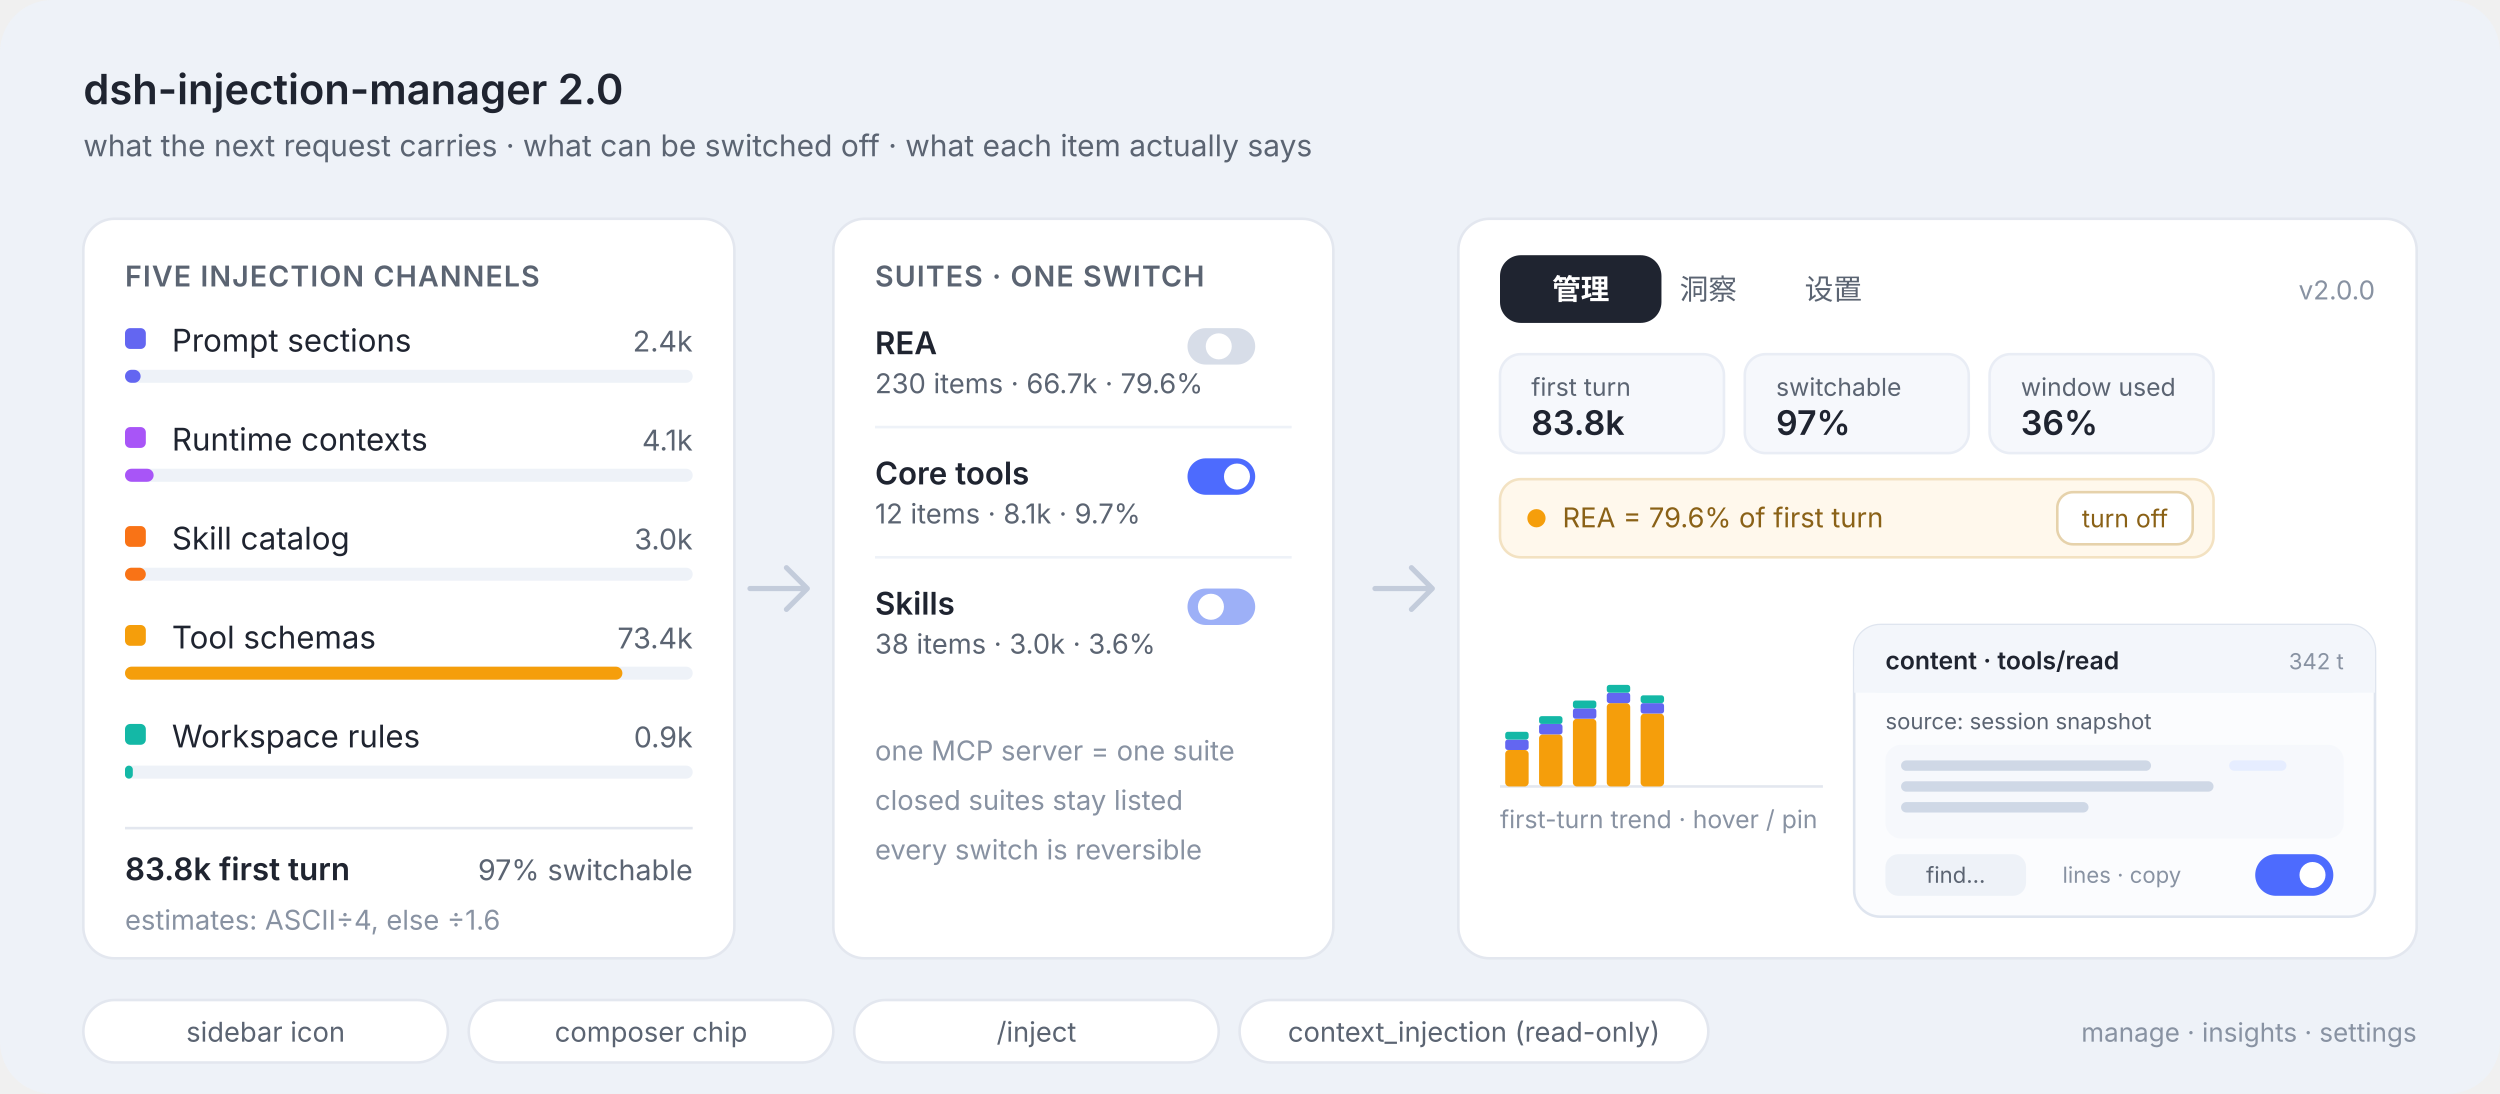
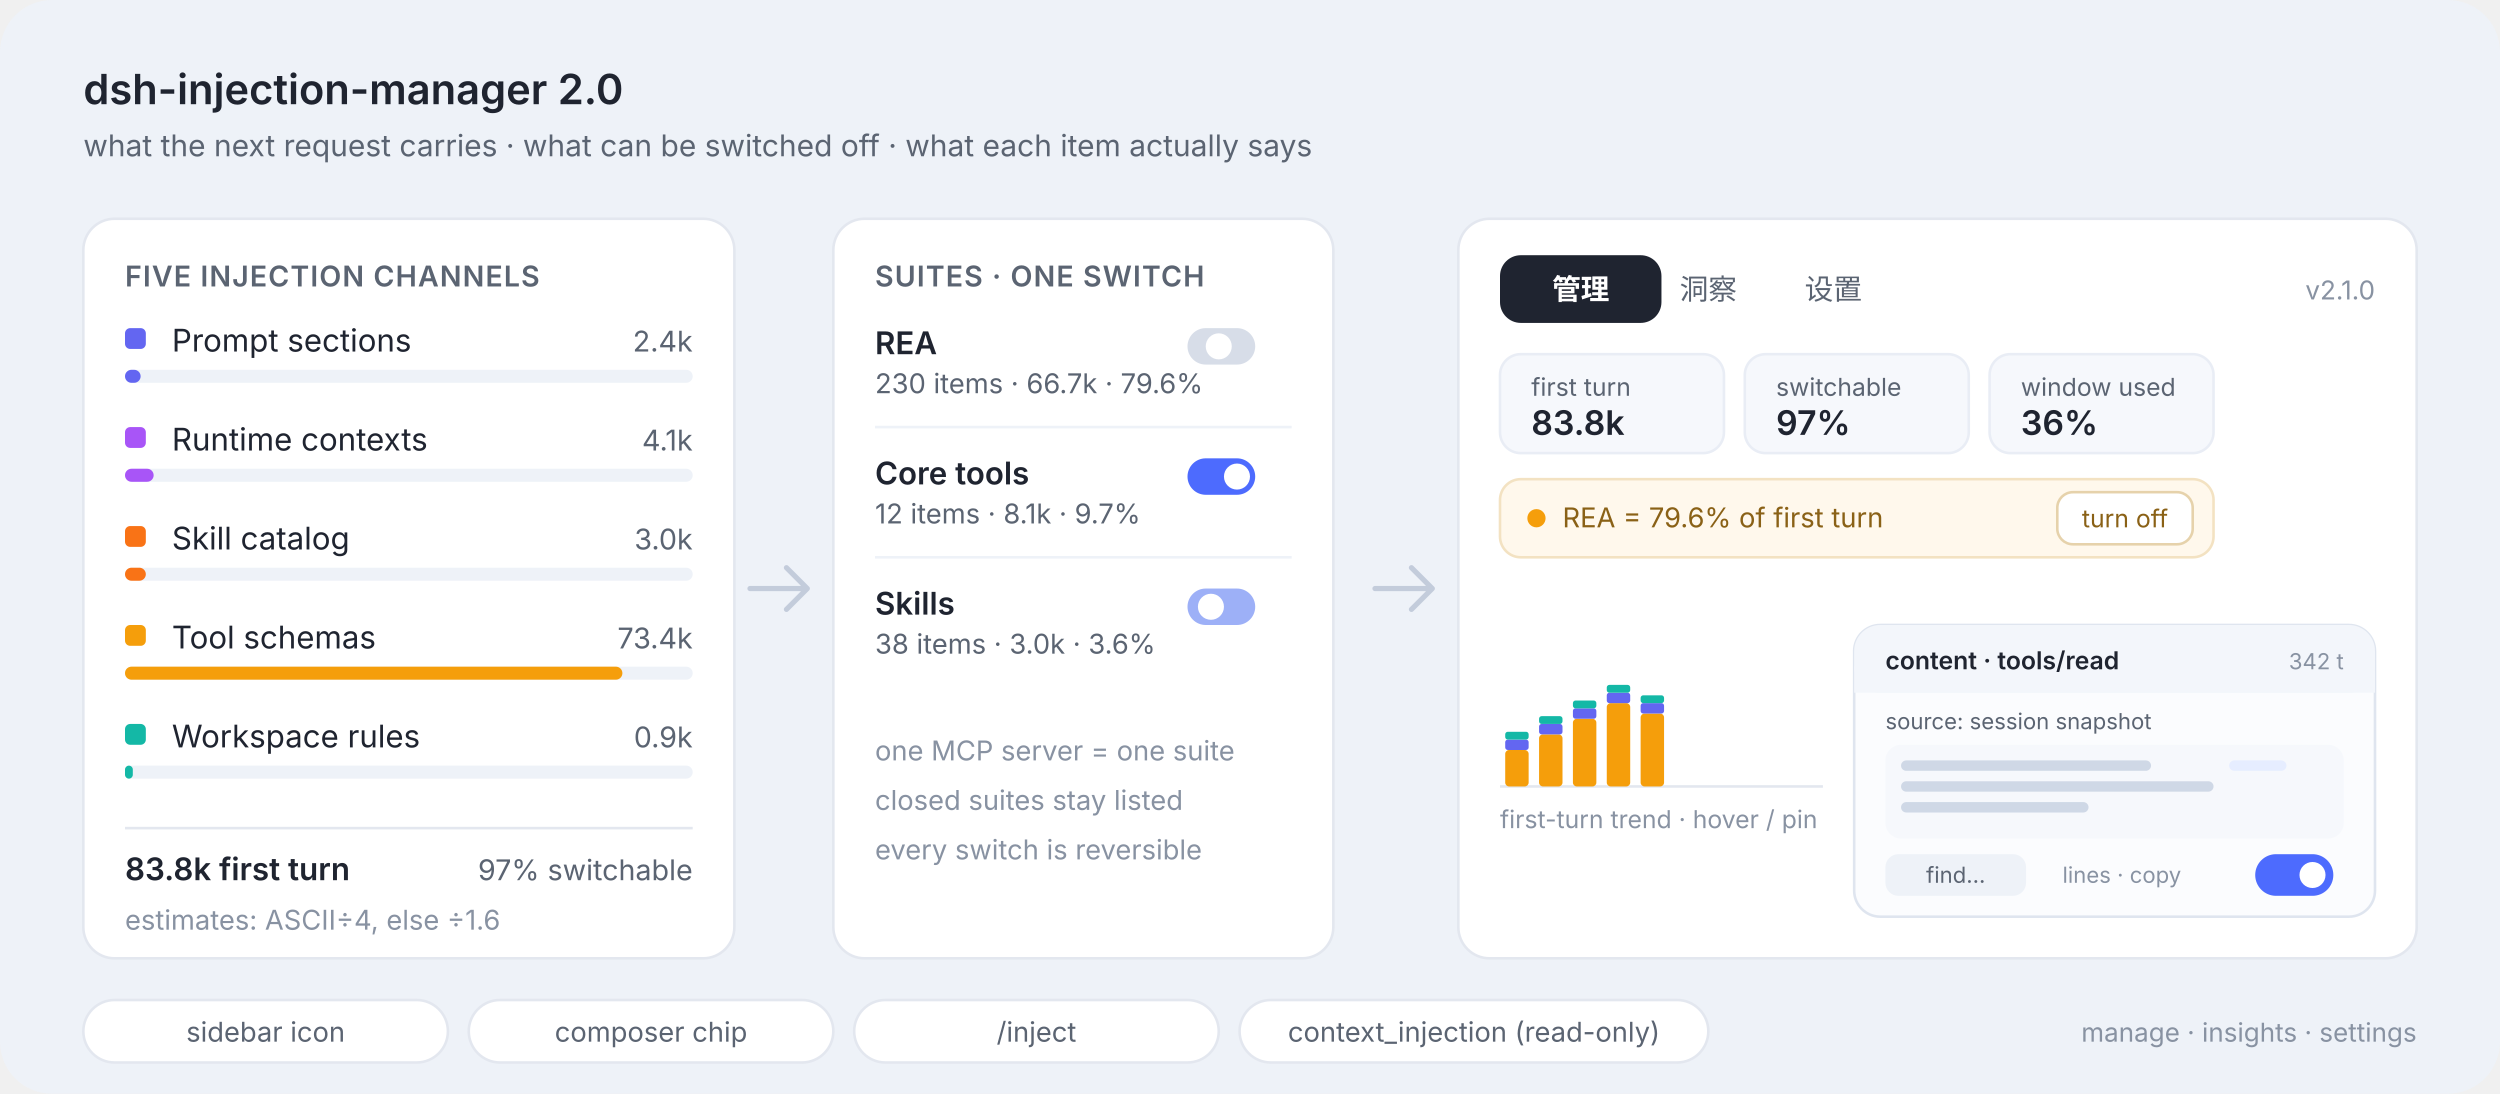
- <svg xmlns="http://www.w3.org/2000/svg" width="960" height="420" viewBox="0 0 960 420" role="img" aria-label="dsh-injection-manager 2.0: five injection channels are clustered into switchable suites and shown in a three-tab panel with a content drawer and a cross-session trend">
+ <svg xmlns="http://www.w3.org/2000/svg" width="960" height="420" viewBox="0 0 960 420" role="img" aria-label="dsh-injection-manager 2.1: five injection channels are clustered into switchable suites and shown in a three-tab panel with a content drawer and a cross-session trend">
  <rect width="960" height="420" rx="20" fill="#eef2f8" />
  <text x="32" y="40" font-family="-apple-system, 'Segoe UI', 'Microsoft YaHei', sans-serif" font-size="16" font-weight="600" fill="#1f2430">dsh-injection-manager 2.0</text>
  <text x="32" y="60" font-family="-apple-system, 'Segoe UI', 'Microsoft YaHei', sans-serif" font-size="11.5" fill="#5b6472">what the next request carries · what can be switched off · what each item actually says</text>
  <rect x="32" y="84" width="250" height="284" rx="12" fill="#ffffff" stroke="#e3e7ef" stroke-width="1" />
  <text x="48" y="110" font-family="-apple-system, 'Segoe UI', 'Microsoft YaHei', sans-serif" font-size="11" font-weight="600" fill="#5b6472" letter-spacing=".4">FIVE INJECTION CHANNELS</text>
  <g font-family="-apple-system, 'Segoe UI', 'Microsoft YaHei', sans-serif" font-size="12" fill="#1f2430">
    <rect x="48" y="126" width="8" height="8" rx="2" fill="#6366f1" />
    <text x="66" y="135">Prompt sections</text>
    <text x="266" y="135" text-anchor="end" font-size="11" fill="#5b6472">2.4k</text>
    <rect x="48" y="142" width="218" height="5" rx="2.5" fill="#eef2f8" />
    <rect x="48" y="142" width="6" height="5" rx="2.5" fill="#6366f1" />
    <rect x="48" y="164" width="8" height="8" rx="2" fill="#a855f7" />
    <text x="66" y="173">Runtime contexts</text>
    <text x="266" y="173" text-anchor="end" font-size="11" fill="#5b6472">4.1k</text>
    <rect x="48" y="180" width="218" height="5" rx="2.5" fill="#eef2f8" />
    <rect x="48" y="180" width="11" height="5" rx="2.5" fill="#a855f7" />
    <rect x="48" y="202" width="8" height="8" rx="2" fill="#f97316" />
    <text x="66" y="211">Skill catalog</text>
    <text x="266" y="211" text-anchor="end" font-size="11" fill="#5b6472">3.0k</text>
    <rect x="48" y="218" width="218" height="5" rx="2.5" fill="#eef2f8" />
    <rect x="48" y="218" width="8" height="5" rx="2.5" fill="#f97316" />
    <rect x="48" y="240" width="8" height="8" rx="2" fill="#f59e0b" />
    <text x="66" y="249">Tool schemas</text>
    <text x="266" y="249" text-anchor="end" font-size="11" fill="#5b6472">73.4k</text>
    <rect x="48" y="256" width="218" height="5" rx="2.5" fill="#eef2f8" />
    <rect x="48" y="256" width="191" height="5" rx="2.5" fill="#f59e0b" />
    <rect x="48" y="278" width="8" height="8" rx="2" fill="#14b8a6" />
    <text x="66" y="287">Workspace rules</text>
    <text x="266" y="287" text-anchor="end" font-size="11" fill="#5b6472">0.9k</text>
    <rect x="48" y="294" width="218" height="5" rx="2.5" fill="#eef2f8" />
    <rect x="48" y="294" width="3" height="5" rx="1.5" fill="#14b8a6" />
  </g>
  <line x1="48" y1="318" x2="266" y2="318" stroke="#e3e7ef" stroke-width="1" />
  <text x="48" y="338" font-family="-apple-system, 'Segoe UI', 'Microsoft YaHei', sans-serif" font-size="12" font-weight="600" fill="#1f2430">83.8k first turn</text>
  <text x="266" y="338" text-anchor="end" font-family="-apple-system, 'Segoe UI', 'Microsoft YaHei', sans-serif" font-size="11" fill="#5b6472">97% switchable</text>
  <text x="48" y="357" font-family="-apple-system, 'Segoe UI', 'Microsoft YaHei', sans-serif" font-size="10.5" fill="#8892a2">estimates: ASCII÷4, else ÷1.6</text>
  <path d="M288 226h22M302 218l8 8-8 8" fill="none" stroke="#c3ccdb" stroke-width="2" stroke-linecap="round" stroke-linejoin="round" />
  <rect x="320" y="84" width="192" height="284" rx="12" fill="#ffffff" stroke="#e3e7ef" stroke-width="1" />
  <text x="336" y="110" font-family="-apple-system, 'Segoe UI', 'Microsoft YaHei', sans-serif" font-size="11" font-weight="600" fill="#5b6472" letter-spacing=".4">SUITES · ONE SWITCH</text>
  <g font-family="-apple-system, 'Segoe UI', 'Microsoft YaHei', sans-serif">
    <text x="336" y="136" font-size="12" font-weight="600" fill="#1f2430">REA</text>
    <rect x="456" y="126" width="26" height="14" rx="7" fill="#d7dde8" />
    <circle cx="468" cy="133" r="5" fill="#ffffff" />
    <text x="336" y="151" font-size="10.5" fill="#5b6472">230 items · 66.7k · 79.6%</text>
  </g>
  <line x1="336" y1="164" x2="496" y2="164" stroke="#eef2f8" stroke-width="1" />
  <g font-family="-apple-system, 'Segoe UI', 'Microsoft YaHei', sans-serif">
    <text x="336" y="186" font-size="12" font-weight="600" fill="#1f2430">Core tools</text>
    <rect x="456" y="176" width="26" height="14" rx="7" fill="#4d6bfe" />
    <circle cx="475" cy="183" r="5" fill="#ffffff" />
    <text x="336" y="201" font-size="10.5" fill="#5b6472">12 items · 8.1k · 9.7%</text>
  </g>
  <line x1="336" y1="214" x2="496" y2="214" stroke="#eef2f8" stroke-width="1" />
  <g font-family="-apple-system, 'Segoe UI', 'Microsoft YaHei', sans-serif">
    <text x="336" y="236" font-size="12" font-weight="600" fill="#1f2430">Skills</text>
    <rect x="456" y="226" width="26" height="14" rx="7" fill="#9db0f7" />
    <circle cx="465" cy="233" r="5" fill="#ffffff" />
    <text x="336" y="251" font-size="10.5" fill="#5b6472">38 items · 3.0k · 3.6%</text>
  </g>
  <text x="336" y="292" font-family="-apple-system, 'Segoe UI', 'Microsoft YaHei', sans-serif" font-size="10.5" fill="#8892a2">one MCP server = one suite</text>
  <text x="336" y="311" font-family="-apple-system, 'Segoe UI', 'Microsoft YaHei', sans-serif" font-size="10.5" fill="#8892a2">closed suites stay listed</text>
  <text x="336" y="330" font-family="-apple-system, 'Segoe UI', 'Microsoft YaHei', sans-serif" font-size="10.5" fill="#8892a2">every switch is reversible</text>
  <path d="M528 226h22M542 218l8 8-8 8" fill="none" stroke="#c3ccdb" stroke-width="2" stroke-linecap="round" stroke-linejoin="round" />
  <rect x="560" y="84" width="368" height="284" rx="12" fill="#ffffff" stroke="#e3e7ef" stroke-width="1" />
  <rect x="576" y="98" width="62" height="26" rx="8" fill="#1f2430" />
  <text x="607" y="115" text-anchor="middle" font-family="-apple-system, 'Segoe UI', 'Microsoft YaHei', sans-serif" font-size="11" font-weight="600" fill="#ffffff">管理</text>
  <text x="656" y="115" text-anchor="middle" font-family="-apple-system, 'Segoe UI', 'Microsoft YaHei', sans-serif" font-size="11" fill="#5b6472">洞察</text>
  <text x="704" y="115" text-anchor="middle" font-family="-apple-system, 'Segoe UI', 'Microsoft YaHei', sans-serif" font-size="11" fill="#5b6472">设置</text>
-   <text x="912" y="115" text-anchor="end" font-family="-apple-system, 'Segoe UI', 'Microsoft YaHei', sans-serif" font-size="10" fill="#8892a2">v2.0.0</text>
+   <text x="912" y="115" text-anchor="end" font-family="-apple-system, 'Segoe UI', 'Microsoft YaHei', sans-serif" font-size="10" fill="#8892a2">v2.1.0</text>
  <rect x="576" y="136" width="86" height="38" rx="8" fill="#f6f8fc" stroke="#e9edf5" stroke-width="1" />
  <text x="588" y="152" font-family="-apple-system, 'Segoe UI', 'Microsoft YaHei', sans-serif" font-size="9.5" fill="#5b6472">first turn</text>
  <text x="588" y="167" font-family="-apple-system, 'Segoe UI', 'Microsoft YaHei', sans-serif" font-size="13" font-weight="600" fill="#1f2430">83.8k</text>
  <rect x="670" y="136" width="86" height="38" rx="8" fill="#f6f8fc" stroke="#e9edf5" stroke-width="1" />
  <text x="682" y="152" font-family="-apple-system, 'Segoe UI', 'Microsoft YaHei', sans-serif" font-size="9.5" fill="#5b6472">switchable</text>
  <text x="682" y="167" font-family="-apple-system, 'Segoe UI', 'Microsoft YaHei', sans-serif" font-size="13" font-weight="600" fill="#1f2430">97%</text>
  <rect x="764" y="136" width="86" height="38" rx="8" fill="#f6f8fc" stroke="#e9edf5" stroke-width="1" />
  <text x="776" y="152" font-family="-apple-system, 'Segoe UI', 'Microsoft YaHei', sans-serif" font-size="9.5" fill="#5b6472">window used</text>
  <text x="776" y="167" font-family="-apple-system, 'Segoe UI', 'Microsoft YaHei', sans-serif" font-size="13" font-weight="600" fill="#1f2430">36%</text>
  <rect x="576" y="184" width="274" height="30" rx="8" fill="#fff8ec" stroke="#f3e2c2" stroke-width="1" />
  <circle cx="590" cy="199" r="3.5" fill="#f59e0b" />
  <text x="600" y="202.5" font-family="-apple-system, 'Segoe UI', 'Microsoft YaHei', sans-serif" font-size="10.5" fill="#8a6116">REA = 79.6% of first turn</text>
  <rect x="790" y="189" width="52" height="20" rx="6" fill="#ffffff" stroke="#e6d2ab" stroke-width="1" />
  <text x="816" y="202.5" text-anchor="middle" font-family="-apple-system, 'Segoe UI', 'Microsoft YaHei', sans-serif" font-size="9.5" fill="#8a6116">turn off</text>
  <line x1="576" y1="302" x2="700" y2="302" stroke="#e3e7ef" stroke-width="1" />
  <g fill="#f59e0b">
    <rect x="578" y="288" width="9" height="14" rx="1.5" />
    <rect x="591" y="282" width="9" height="20" rx="1.5" />
    <rect x="604" y="276" width="9" height="26" rx="1.5" />
    <rect x="617" y="270" width="9" height="32" rx="1.5" />
    <rect x="630" y="274" width="9" height="28" rx="1.5" />
  </g>
  <g fill="#6366f1">
    <rect x="578" y="284" width="9" height="4" rx="1" />
    <rect x="591" y="278" width="9" height="4" rx="1" />
    <rect x="604" y="272" width="9" height="4" rx="1" />
    <rect x="617" y="266" width="9" height="4" rx="1" />
    <rect x="630" y="270" width="9" height="4" rx="1" />
  </g>
  <g fill="#14b8a6">
    <rect x="578" y="281" width="9" height="3" rx="1" />
    <rect x="591" y="275" width="9" height="3" rx="1" />
    <rect x="604" y="269" width="9" height="3" rx="1" />
    <rect x="617" y="263" width="9" height="3" rx="1" />
    <rect x="630" y="267" width="9" height="3" rx="1" />
  </g>
  <text x="576" y="318" font-family="-apple-system, 'Segoe UI', 'Microsoft YaHei', sans-serif" font-size="9.5" fill="#8892a2">first-turn trend · hover / pin</text>
  <rect x="712" y="240" width="200" height="112" rx="10" fill="#fbfcfe" stroke="#dfe5ef" stroke-width="1" />
  <rect x="712" y="240" width="200" height="26" rx="10" fill="#f3f6fb" />
  <rect x="712" y="256" width="200" height="10" fill="#f3f6fb" />
  <text x="724" y="257" font-family="-apple-system, 'Segoe UI', 'Microsoft YaHei', sans-serif" font-size="9.5" font-weight="600" fill="#1f2430">content · tools/read</text>
  <text x="900" y="257" text-anchor="end" font-family="-apple-system, 'Segoe UI', 'Microsoft YaHei', sans-serif" font-size="8.5" fill="#8892a2">342 t</text>
  <text x="724" y="280" font-family="-apple-system, 'Segoe UI', 'Microsoft YaHei', sans-serif" font-size="8.5" fill="#5b6472">source: session snapshot</text>
  <rect x="724" y="286" width="176" height="36" rx="6" fill="#f6f8fc" />
  <g fill="#cfd8e6">
    <rect x="730" y="292" width="96" height="4" rx="2" />
    <rect x="730" y="300" width="120" height="4" rx="2" />
    <rect x="730" y="308" width="72" height="4" rx="2" />
  </g>
  <rect x="856" y="292" width="22" height="4" rx="2" fill="#e6edff" />
  <rect x="724" y="328" width="54" height="16" rx="5" fill="#eef2f8" />
  <text x="751" y="339" text-anchor="middle" font-family="-apple-system, 'Segoe UI', 'Microsoft YaHei', sans-serif" font-size="8.5" fill="#5b6472">find…</text>
  <text x="792" y="339" font-family="-apple-system, 'Segoe UI', 'Microsoft YaHei', sans-serif" font-size="8.5" fill="#8892a2">lines · copy</text>
  <rect x="866" y="328" width="30" height="16" rx="8" fill="#4d6bfe" />
  <circle cx="888" cy="336" r="5" fill="#ffffff" />
  <g font-family="-apple-system, 'Segoe UI', 'Microsoft YaHei', sans-serif" font-size="10.5" fill="#5b6472">
    <rect x="32" y="384" width="140" height="24" rx="12" fill="#ffffff" stroke="#e3e7ef" stroke-width="1" />
    <text x="102" y="400" text-anchor="middle">sidebar icon</text>
    <rect x="180" y="384" width="140" height="24" rx="12" fill="#ffffff" stroke="#e3e7ef" stroke-width="1" />
    <text x="250" y="400" text-anchor="middle">composer chip</text>
    <rect x="328" y="384" width="140" height="24" rx="12" fill="#ffffff" stroke="#e3e7ef" stroke-width="1" />
    <text x="398" y="400" text-anchor="middle">/inject</text>
    <rect x="476" y="384" width="180" height="24" rx="12" fill="#ffffff" stroke="#e3e7ef" stroke-width="1" />
    <text x="566" y="400" text-anchor="middle">context_injection (read-only)</text>
    <text x="928" y="400" text-anchor="end" font-size="10" fill="#8892a2">manage · insights · settings</text>
  </g>
</svg>
